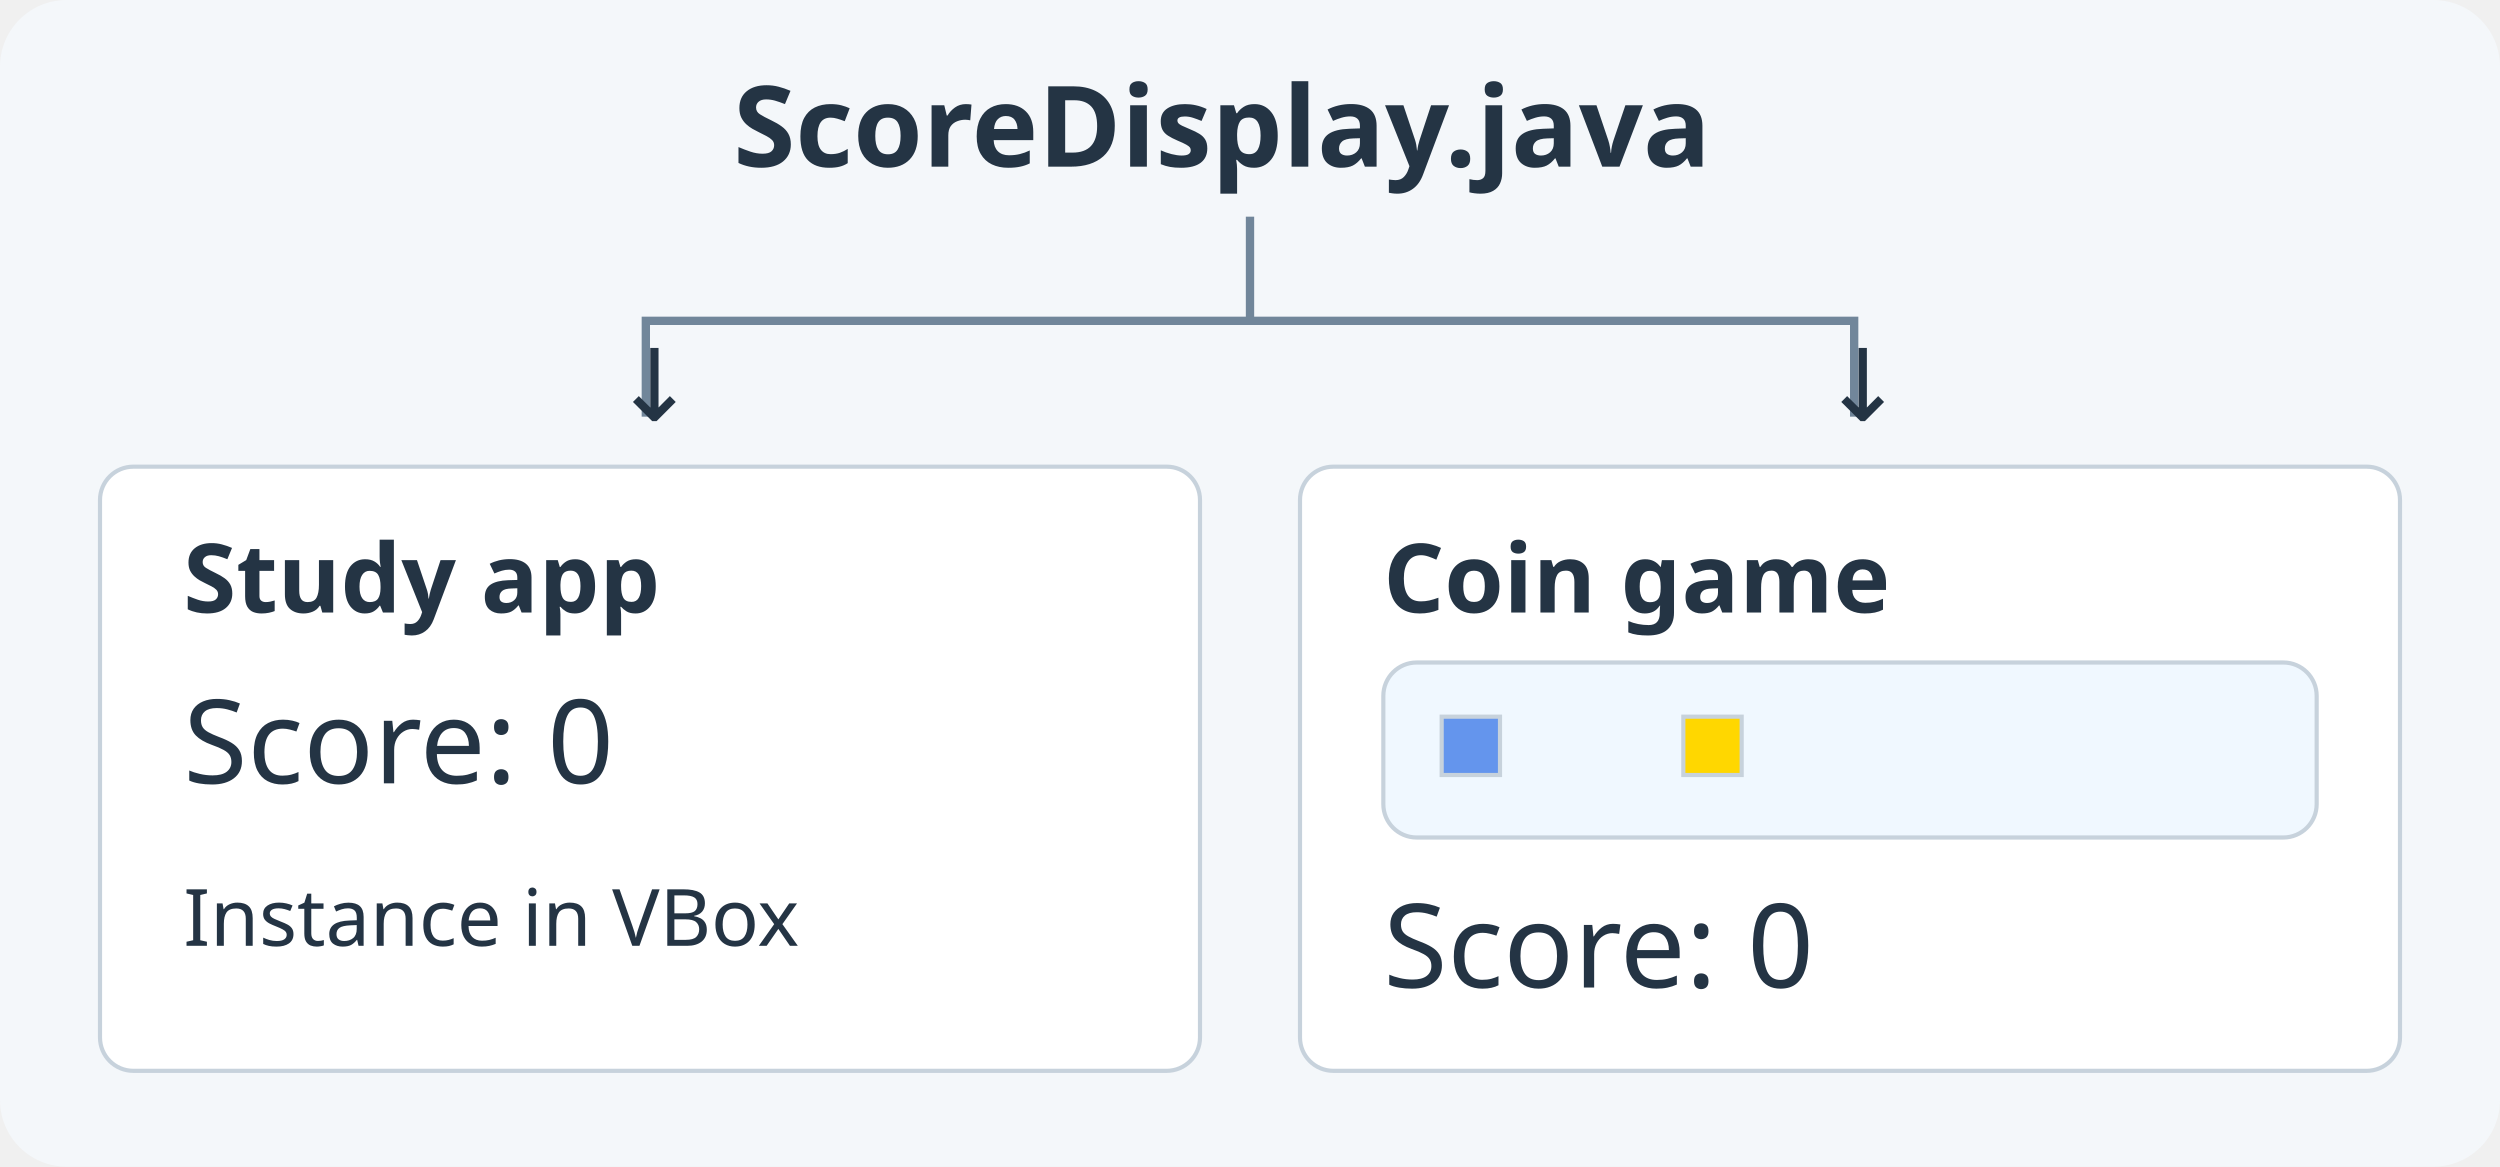
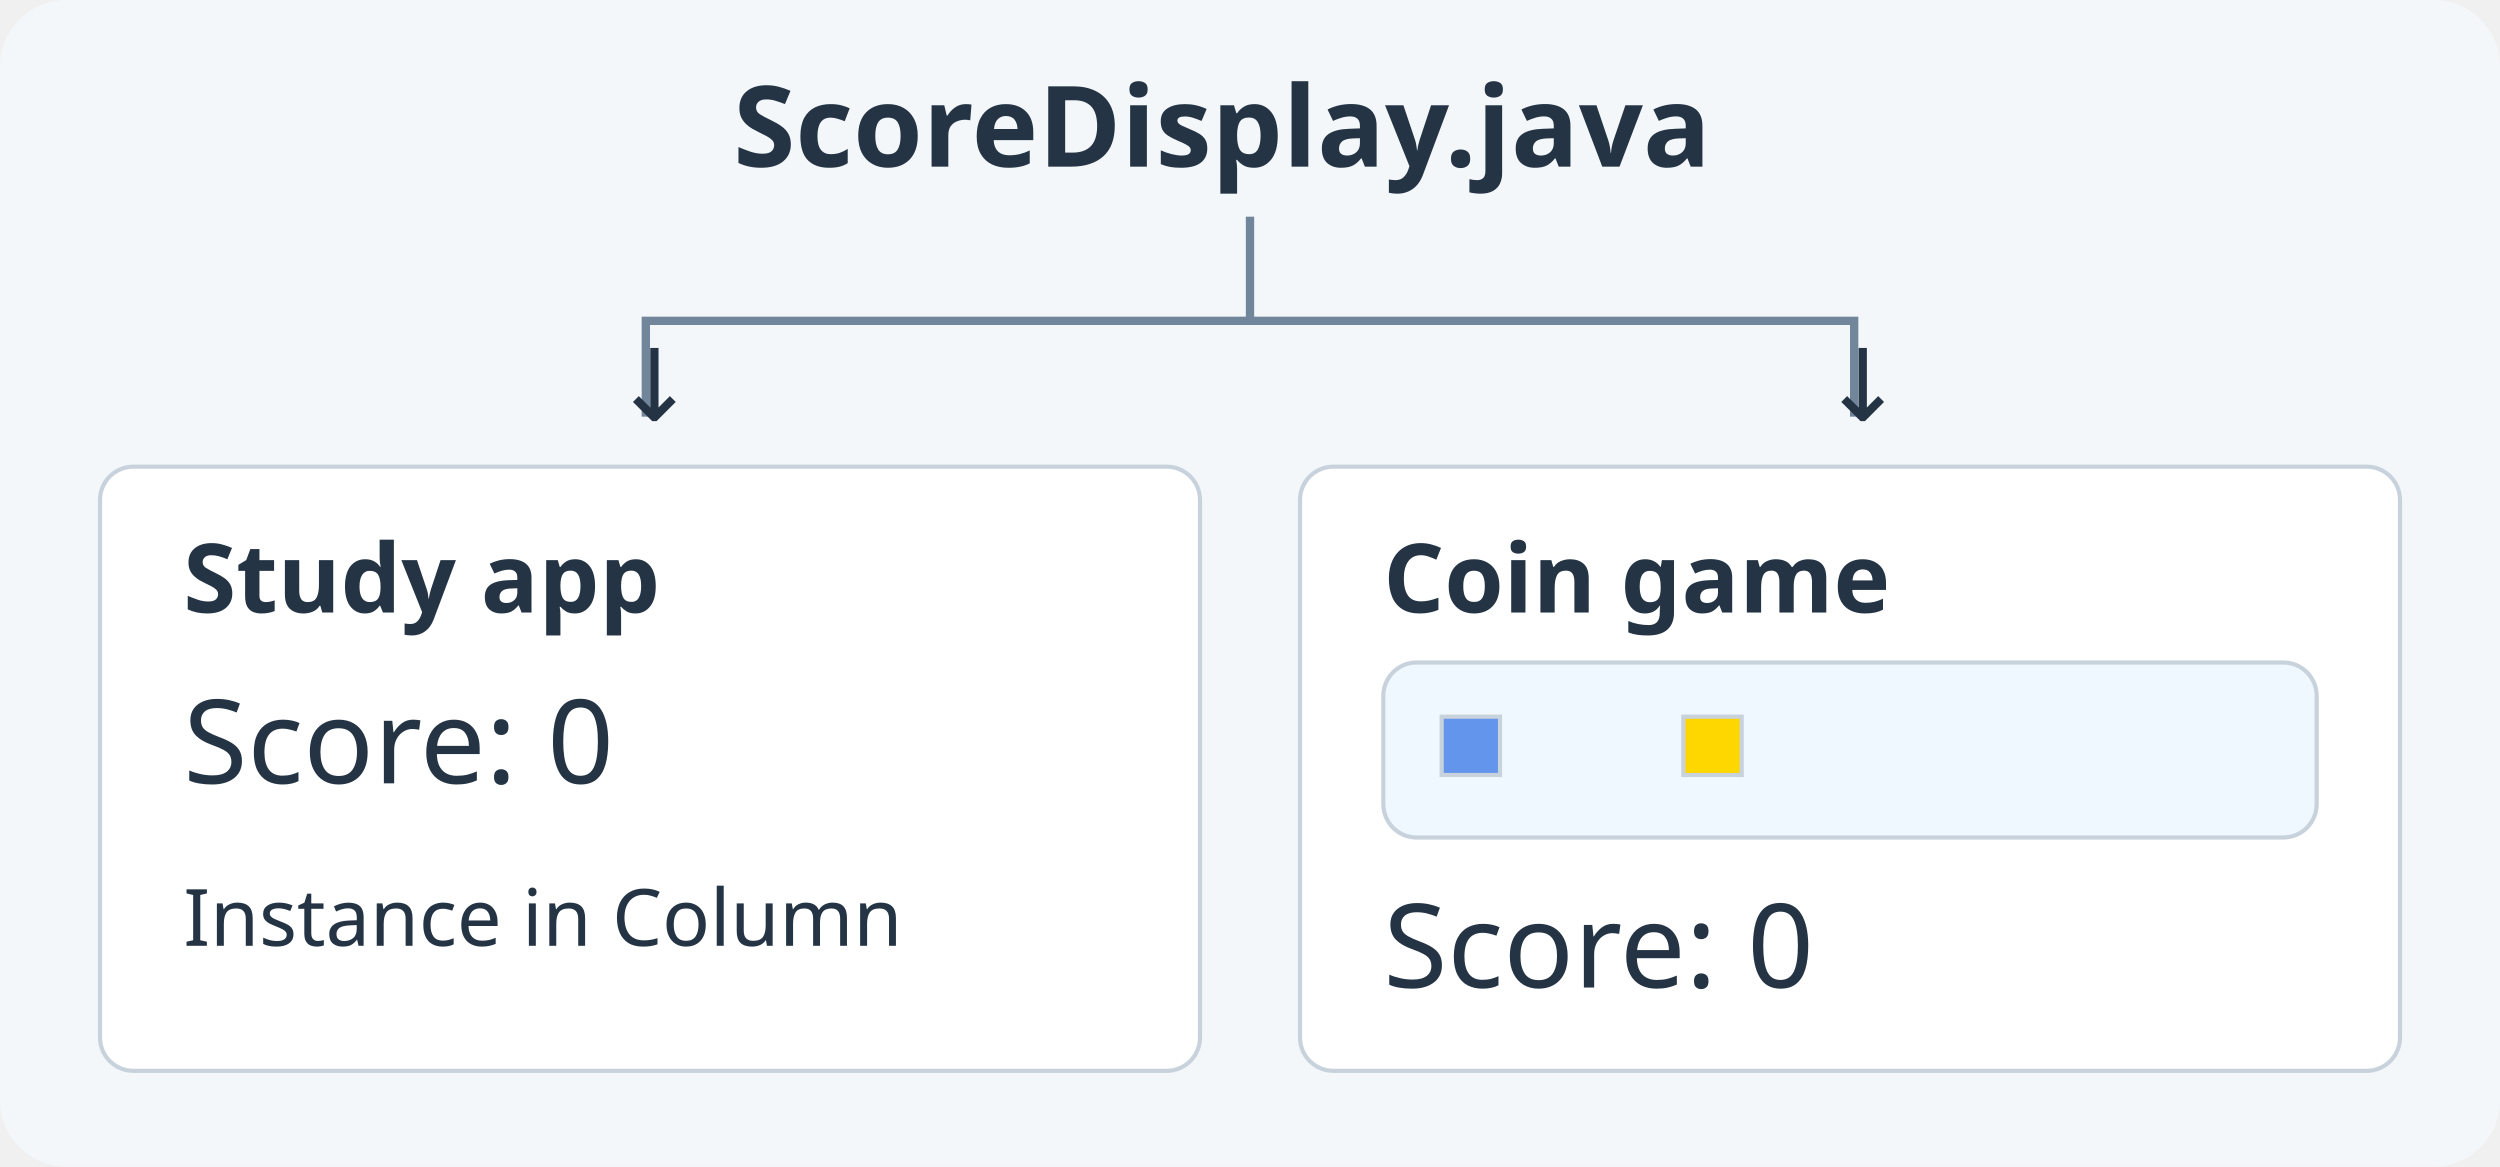
<svg xmlns="http://www.w3.org/2000/svg" width="600" height="280" viewBox="0 0 600 280" role="img" aria-labelledby="title desc">
  <rect width="600" height="280" rx="16" fill="#f4f7fa" />
  <g font-family="system-ui, sans-serif">
    <text x="176" y="40" font-size="27" font-weight="bold" fill="#243444">ScoreDisplay.java</text>
    <path d="M300 52V77H155V100 M300 77H445V100" fill="none" stroke="#71869a" stroke-width="2" />
    <text x="147" y="101" font-size="24" font-weight="normal" fill="#243444">↓</text>
    <text x="437" y="101" font-size="24" font-weight="normal" fill="#243444">↓</text>
    <rect x="24" y="112" width="264" height="145" rx="8" fill="#ffffff" stroke="#c7d2dc" />
    <text x="44" y="147" font-size="23" font-weight="bold" fill="#243444">Study app</text>
    <text x="44" y="188" font-size="28" font-weight="normal" fill="#243444">Score: 0</text>
-     <text x="44" y="227" font-size="19" font-weight="normal" fill="#243444">Instance in VBox</text>
+     <text x="44" y="227" font-size="19" font-weight="normal" fill="#243444">Instance in Column</text>
    <rect x="312" y="112" width="264" height="145" rx="8" fill="#ffffff" stroke="#c7d2dc" />
    <text x="332" y="147" font-size="23" font-weight="bold" fill="#243444">Coin game</text>
    <rect x="332" y="159" width="224" height="42" rx="8" fill="#f0f8ff" stroke="#c7d2dc" />
    <rect x="346" y="172" width="14" height="14" rx="0" fill="#6495ed" stroke="#c7d2dc" />
    <rect x="404" y="172" width="14" height="14" rx="0" fill="#ffd700" stroke="#c7d2dc" />
    <text x="332" y="237" font-size="28" font-weight="normal" fill="#243444">Score: 0</text>
  </g>
</svg>
